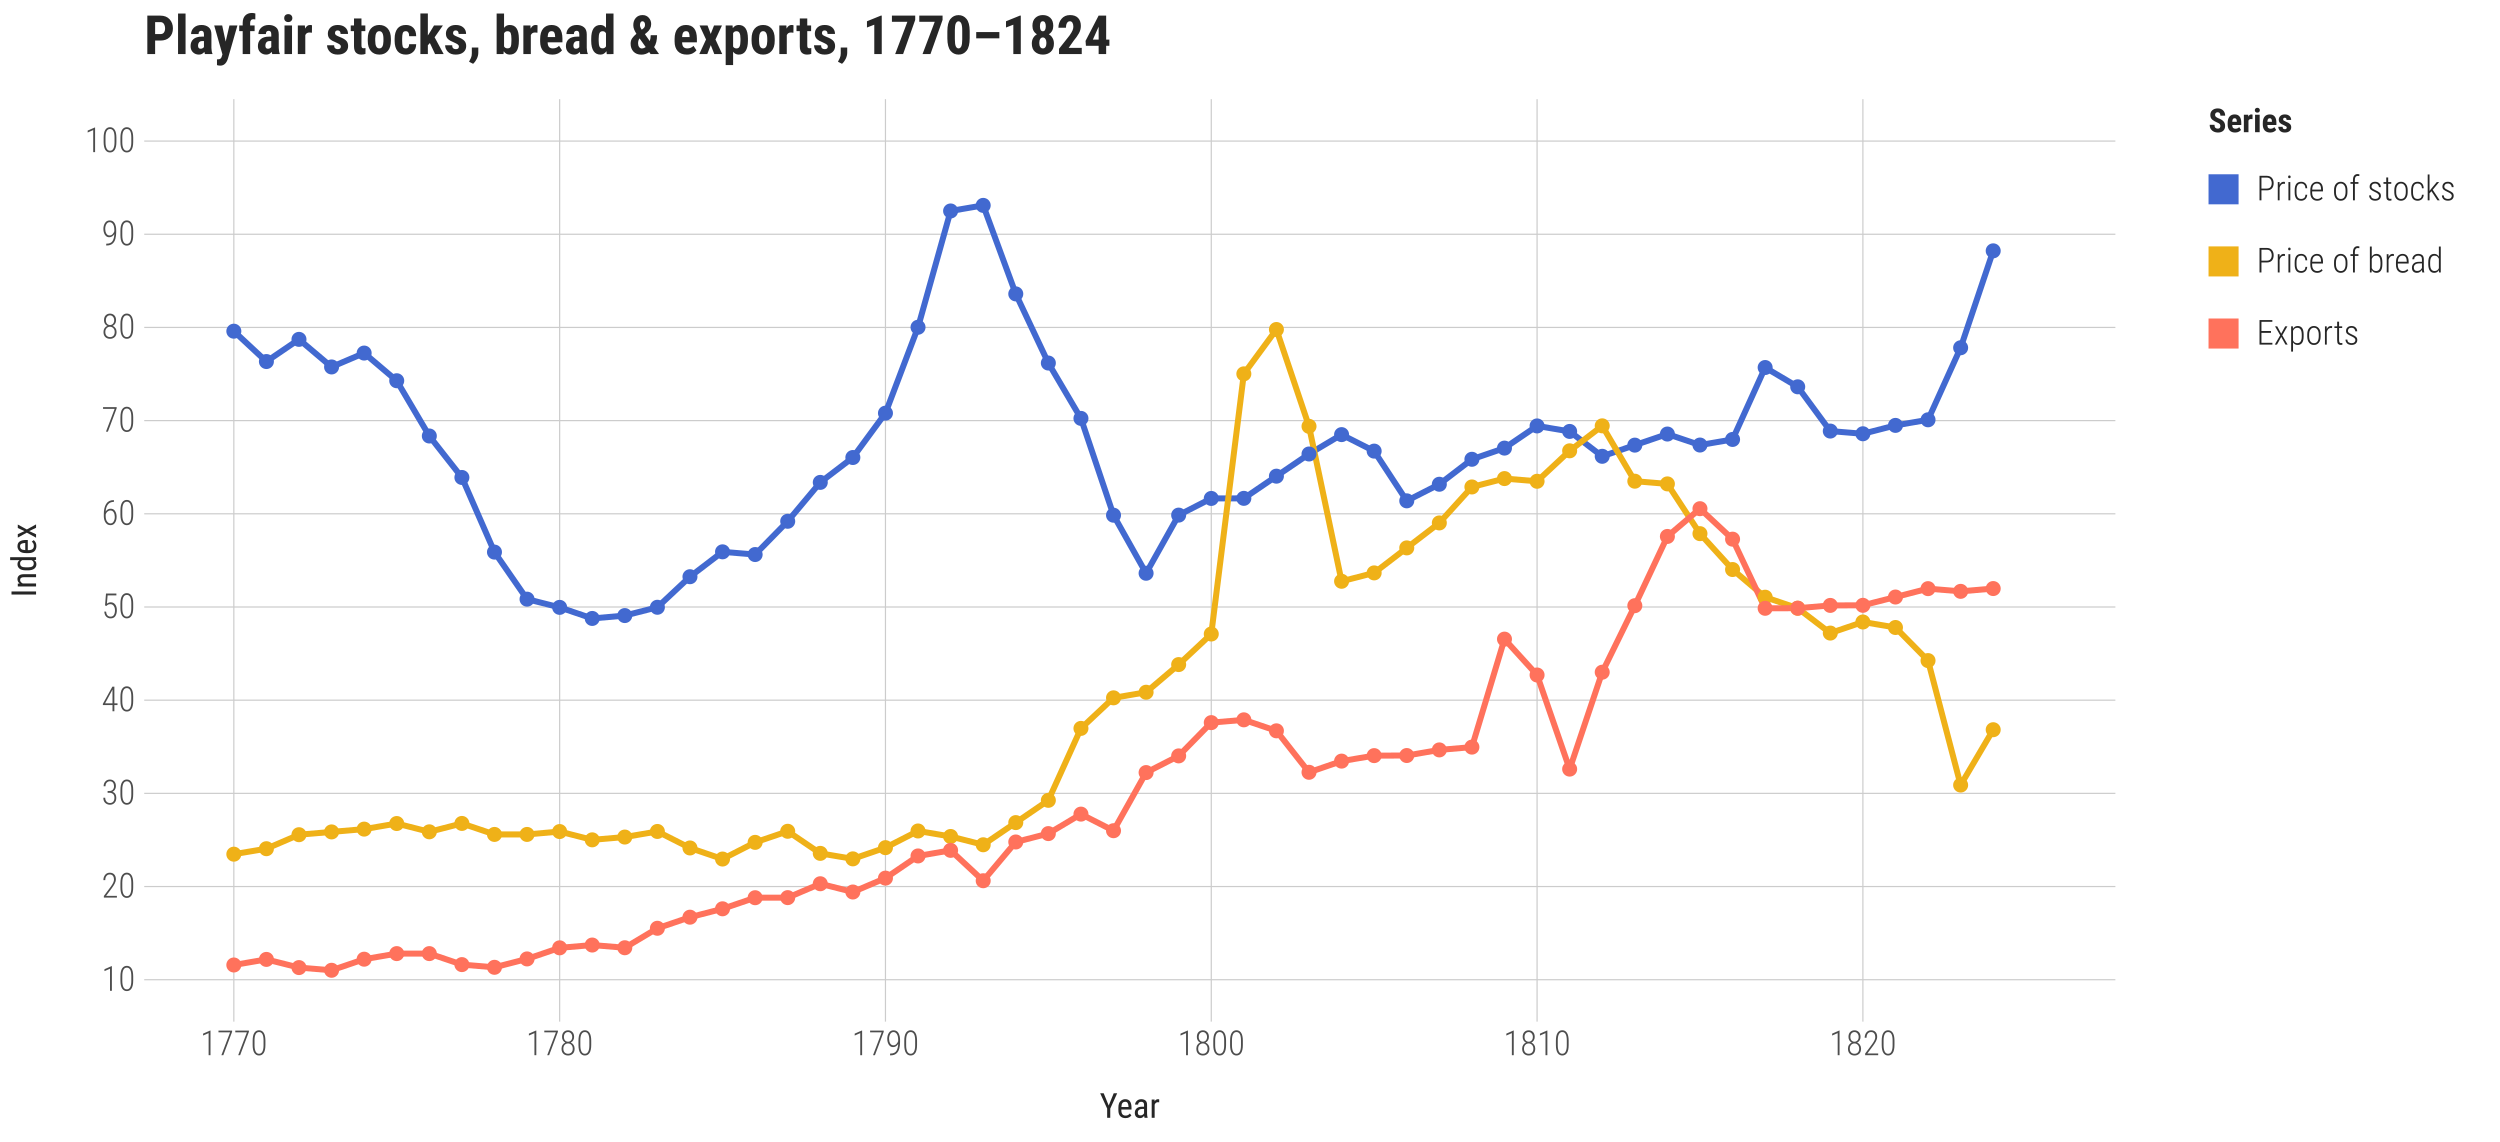
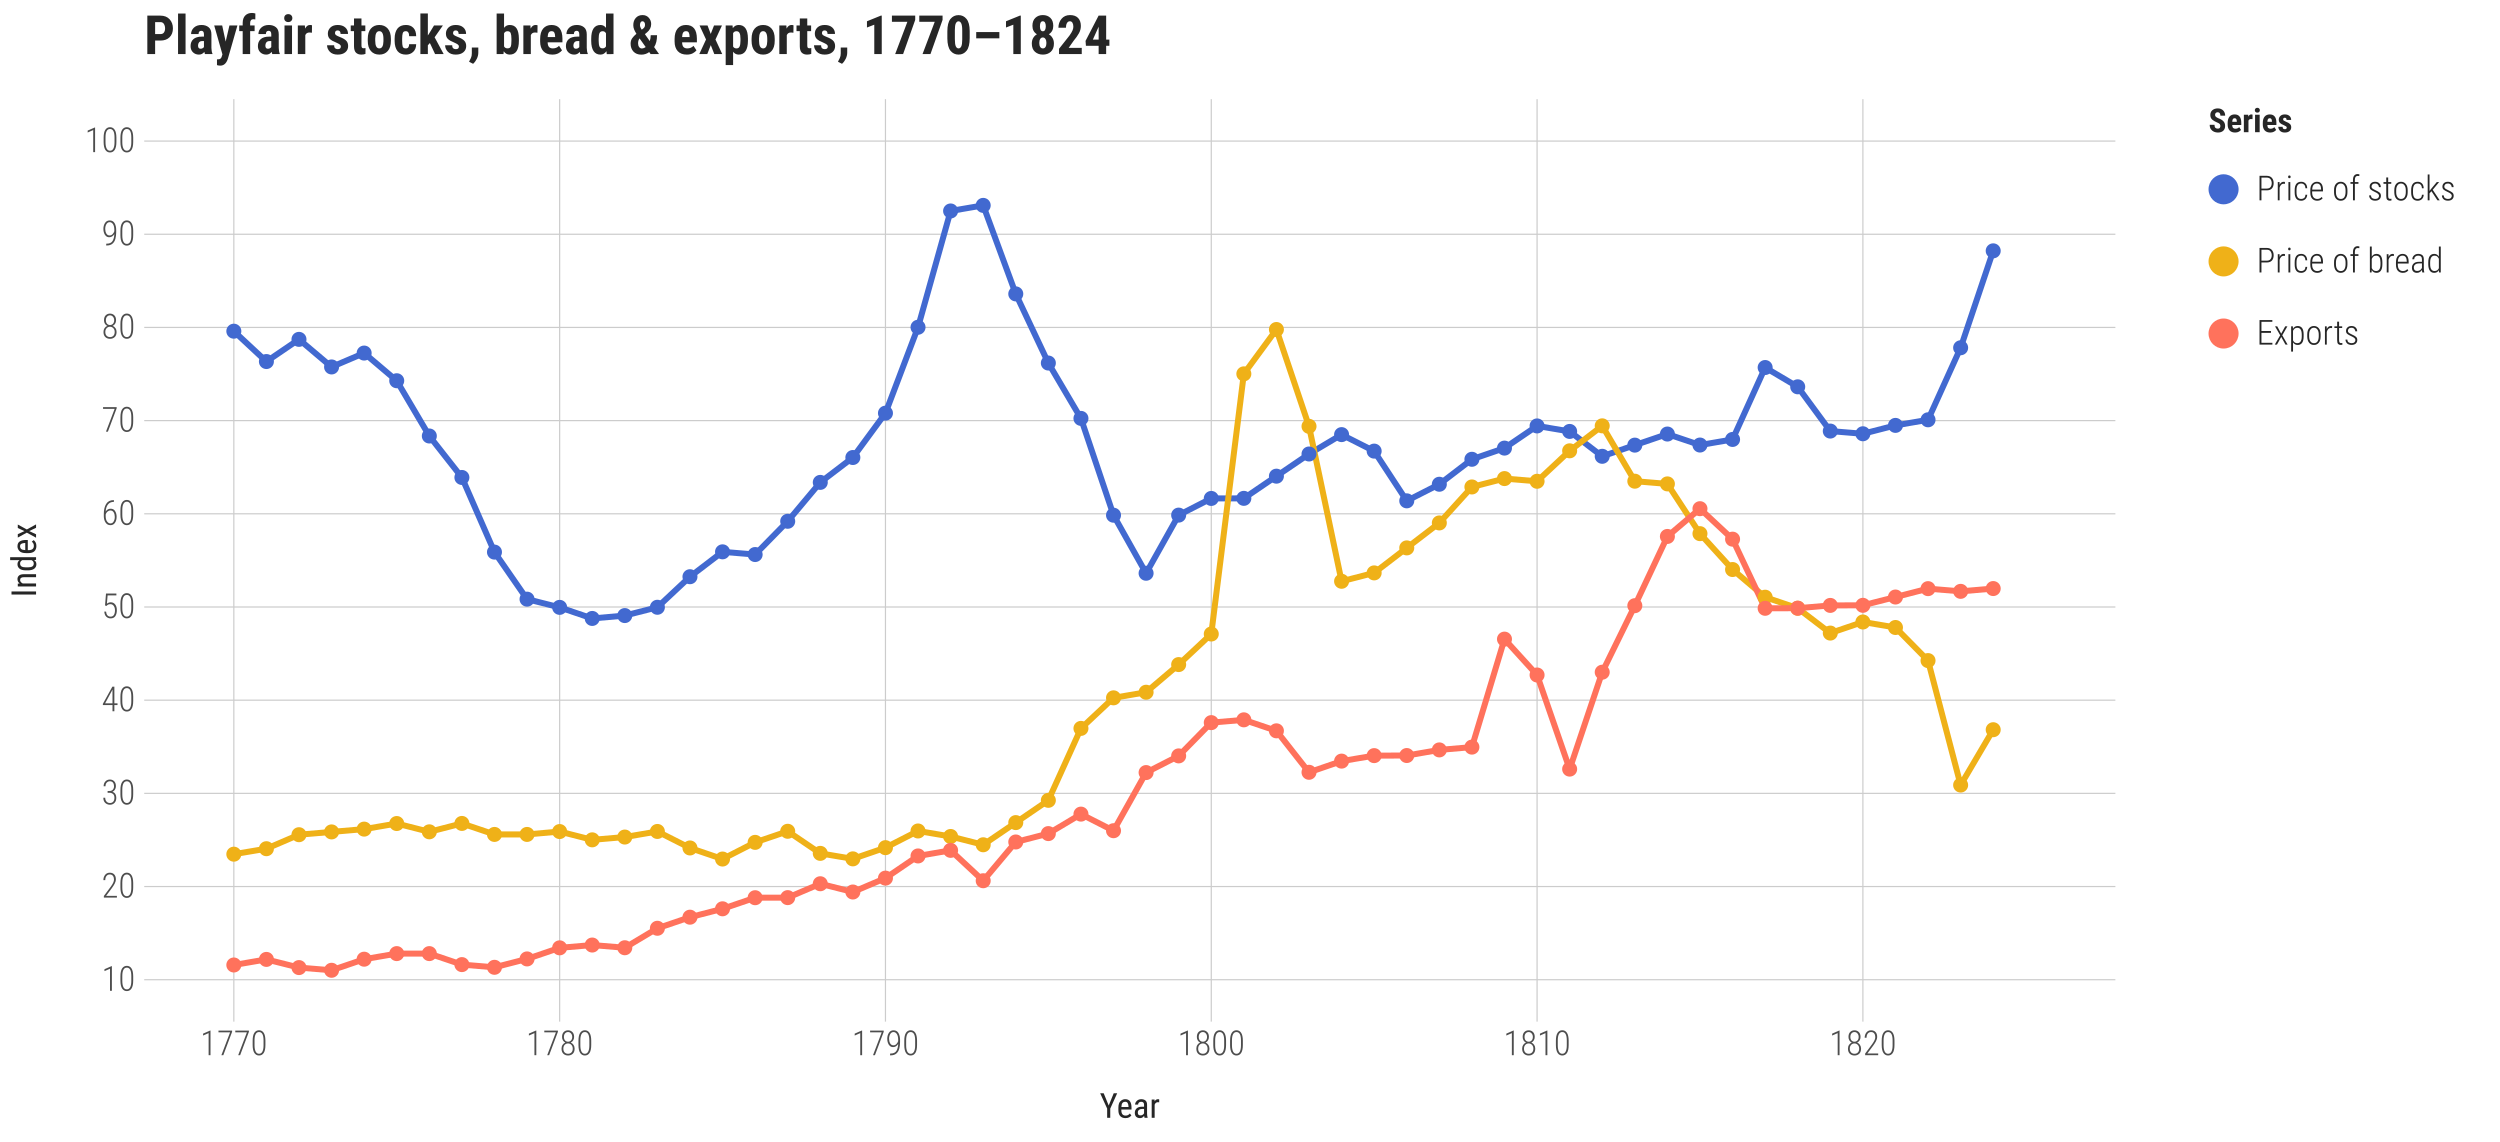
<svg xmlns="http://www.w3.org/2000/svg" width="832" height="380" viewBox="0 0 832 380" role="img" aria-label="Playfair stocks, bread &amp; exports, 1770–1824" class="gg-plot" font-family="&quot;Roboto Condensed&quot;, &quot;Arial Narrow&quot;, Arial, sans-serif" font-size="11.5" font-weight="300" text-rendering="optimizeLegibility" shape-rendering="geometricPrecision">
  <rect class="gg-paper" width="832" height="380" fill="var(--gg-paper, #ffffff)" />
  <text class="gg-title" x="48" y="18" font-size="18" font-weight="700" fill="var(--gg-ink, #262626)">Playfair stocks, bread &amp; exports, 1770–1824</text>
  <defs>
    <clipPath id="sdefault_temps-line_observable10_832x380-gg-clip-0">
      <rect width="656" height="307" />
    </clipPath>
  </defs>
  <g class="gg-panel" data-panel="0" transform="translate(48,33)">
    <rect class="gg-panel-background" width="656" height="307" fill="var(--gg-panel, #ffffff)" />
    <g class="gg-grid" stroke="var(--gg-grid, #cccccc)" stroke-width="0.4" vector-effect="non-scaling-stroke">
      <line x1="29.82" y1="0" x2="29.82" y2="307" />
      <line x1="138.25" y1="0" x2="138.25" y2="307" />
      <line x1="246.68" y1="0" x2="246.68" y2="307" />
      <line x1="355.11" y1="0" x2="355.11" y2="307" />
      <line x1="463.54" y1="0" x2="463.54" y2="307" />
      <line x1="571.97" y1="0" x2="571.97" y2="307" />
      <line x1="0" y1="293.05" x2="656" y2="293.05" />
      <line x1="0" y1="262.04" x2="656" y2="262.04" />
      <line x1="0" y1="231.03" x2="656" y2="231.03" />
      <line x1="0" y1="200.02" x2="656" y2="200.02" />
      <line x1="0" y1="169.01" x2="656" y2="169.01" />
      <line x1="0" y1="137.99" x2="656" y2="137.99" />
      <line x1="0" y1="106.98" x2="656" y2="106.98" />
      <line x1="0" y1="75.97" x2="656" y2="75.97" />
      <line x1="0" y1="44.96" x2="656" y2="44.96" />
      <line x1="0" y1="13.95" x2="656" y2="13.95" />
    </g>
    <g class="gg-marks" clip-path="url(#sdefault_temps-line_observable10_832x380-gg-clip-0)">
      <g class="gg-batch gg-paths" data-layer="0">
        <path d="M29.82 77.22L40.66 87.32L51.5 79.94L62.35 89.12L73.19 84.5L84.03 93.71L94.88 112.1L105.72 125.9L116.56 150.74L127.4 166.4L138.25 169.13L149.09 172.82L159.93 171.86L170.78 169.1L181.62 158.93L192.46 150.65L203.31 151.55L214.15 140.48L224.99 127.54L235.83 119.26L246.68 104.5L257.52 75.91L268.36 37.21L279.21 35.35L290.05 64.81L300.89 87.82L311.74 106.24L322.58 138.46L333.42 157.78L344.26 138.43L355.11 132.88L365.95 132.85L376.79 125.47L387.64 118.09L398.48 111.64L409.32 117.13L420.17 133.68L431.01 128.16L441.85 119.85L452.69 116.13L463.54 108.75L474.38 110.58L485.22 118.86L496.07 115.14L506.91 111.45L517.75 115.11L528.6 113.25L539.44 89.31L550.28 95.73L561.12 110.46L571.97 111.36L582.81 108.57L593.65 106.71L604.5 82.73L615.34 50.48" fill="none" stroke="#4269d0" stroke-width="2" stroke-linejoin="round" stroke-linecap="round" />
        <path d="M29.82 251.27L40.66 249.45L51.5 244.79L62.35 243.86L73.19 242.93L84.03 241.07L94.88 243.83L105.72 241.04L116.56 244.7L127.4 244.7L138.25 243.74L149.09 246.5L159.93 245.57L170.78 243.71L181.62 249.2L192.46 252.89L203.31 247.34L214.15 243.65L224.99 251L235.83 252.83L246.68 249.1L257.52 243.55L268.36 245.38L279.21 248.14L290.05 240.76L300.89 233.35L311.74 209.41L322.58 199.24L333.42 197.38L344.26 188.17L355.11 178L365.95 91.42L376.79 76.66L387.64 108.88L398.48 160.45L409.32 157.66L420.17 149.34L431.01 141.03L441.85 129.06L452.69 126.27L463.54 127.17L474.38 117.03L485.22 108.72L496.07 127.14L506.91 128.04L517.75 144.6L528.6 156.54L539.44 165.75L550.28 169.41L561.12 177.69L571.97 174L582.81 175.83L593.65 186.84L604.5 228.27L615.34 209.85" fill="none" stroke="#efb118" stroke-width="2" stroke-linejoin="round" stroke-linecap="round" />
        <path d="M29.82 288.15L40.66 286.29L51.5 289.01L62.35 289.91L73.19 286.22L84.03 284.36L94.88 284.36L105.72 288.02L116.56 288.92L127.4 286.13L138.25 282.44L149.09 281.51L159.93 282.41L170.78 275.93L181.62 272.24L192.46 269.45L203.31 265.76L214.15 265.73L224.99 261.11L235.83 263.86L246.68 259.24L257.52 251.86L268.36 250L279.21 260.11L290.05 247.21L300.89 244.42L311.74 237.94L322.58 243.46L333.42 224.11L344.26 218.56L355.11 207.49L365.95 206.56L376.79 210.22L387.64 224.02L398.48 220.3L409.32 218.47L420.17 218.44L431.01 216.57L441.85 215.64L452.69 179.7L463.54 191.64L474.38 222.96L485.22 190.71L496.07 168.57L506.91 145.53L517.75 136.29L528.6 146.43L539.44 169.44L550.28 169.41L561.12 168.48L571.97 168.45L582.81 165.69L593.65 162.9L604.5 163.8L615.34 162.87" fill="none" stroke="#ff725c" stroke-width="2" stroke-linejoin="round" stroke-linecap="round" />
      </g>
      <g class="gg-batch gg-points" data-layer="1">
        <circle class="gg-shape-circle" cx="29.82" cy="77.22" r="2.5" fill="#4269d0" />
        <circle class="gg-shape-circle" cx="40.66" cy="87.32" r="2.5" fill="#4269d0" />
        <circle class="gg-shape-circle" cx="51.5" cy="79.94" r="2.5" fill="#4269d0" />
        <circle class="gg-shape-circle" cx="62.35" cy="89.12" r="2.5" fill="#4269d0" />
        <circle class="gg-shape-circle" cx="73.19" cy="84.5" r="2.5" fill="#4269d0" />
        <circle class="gg-shape-circle" cx="84.03" cy="93.71" r="2.5" fill="#4269d0" />
        <circle class="gg-shape-circle" cx="94.88" cy="112.1" r="2.5" fill="#4269d0" />
        <circle class="gg-shape-circle" cx="105.72" cy="125.9" r="2.5" fill="#4269d0" />
        <circle class="gg-shape-circle" cx="116.56" cy="150.74" r="2.5" fill="#4269d0" />
        <circle class="gg-shape-circle" cx="127.4" cy="166.4" r="2.5" fill="#4269d0" />
        <circle class="gg-shape-circle" cx="138.25" cy="169.13" r="2.5" fill="#4269d0" />
        <circle class="gg-shape-circle" cx="149.09" cy="172.82" r="2.5" fill="#4269d0" />
        <circle class="gg-shape-circle" cx="159.93" cy="171.86" r="2.5" fill="#4269d0" />
        <circle class="gg-shape-circle" cx="170.78" cy="169.1" r="2.5" fill="#4269d0" />
        <circle class="gg-shape-circle" cx="181.62" cy="158.93" r="2.5" fill="#4269d0" />
        <circle class="gg-shape-circle" cx="192.46" cy="150.65" r="2.5" fill="#4269d0" />
        <circle class="gg-shape-circle" cx="203.31" cy="151.55" r="2.5" fill="#4269d0" />
        <circle class="gg-shape-circle" cx="214.15" cy="140.48" r="2.5" fill="#4269d0" />
        <circle class="gg-shape-circle" cx="224.99" cy="127.54" r="2.5" fill="#4269d0" />
        <circle class="gg-shape-circle" cx="235.83" cy="119.26" r="2.5" fill="#4269d0" />
        <circle class="gg-shape-circle" cx="246.68" cy="104.5" r="2.5" fill="#4269d0" />
        <circle class="gg-shape-circle" cx="257.52" cy="75.91" r="2.5" fill="#4269d0" />
        <circle class="gg-shape-circle" cx="268.36" cy="37.21" r="2.5" fill="#4269d0" />
        <circle class="gg-shape-circle" cx="279.21" cy="35.35" r="2.5" fill="#4269d0" />
        <circle class="gg-shape-circle" cx="290.05" cy="64.81" r="2.5" fill="#4269d0" />
        <circle class="gg-shape-circle" cx="300.89" cy="87.82" r="2.5" fill="#4269d0" />
        <circle class="gg-shape-circle" cx="311.74" cy="106.24" r="2.5" fill="#4269d0" />
        <circle class="gg-shape-circle" cx="322.58" cy="138.46" r="2.5" fill="#4269d0" />
        <circle class="gg-shape-circle" cx="333.42" cy="157.78" r="2.5" fill="#4269d0" />
        <circle class="gg-shape-circle" cx="344.26" cy="138.43" r="2.5" fill="#4269d0" />
        <circle class="gg-shape-circle" cx="355.11" cy="132.88" r="2.5" fill="#4269d0" />
        <circle class="gg-shape-circle" cx="365.95" cy="132.85" r="2.5" fill="#4269d0" />
        <circle class="gg-shape-circle" cx="376.79" cy="125.47" r="2.5" fill="#4269d0" />
        <circle class="gg-shape-circle" cx="387.64" cy="118.09" r="2.5" fill="#4269d0" />
        <circle class="gg-shape-circle" cx="398.48" cy="111.64" r="2.5" fill="#4269d0" />
        <circle class="gg-shape-circle" cx="409.32" cy="117.13" r="2.5" fill="#4269d0" />
        <circle class="gg-shape-circle" cx="420.17" cy="133.68" r="2.5" fill="#4269d0" />
        <circle class="gg-shape-circle" cx="431.01" cy="128.16" r="2.5" fill="#4269d0" />
        <circle class="gg-shape-circle" cx="441.85" cy="119.85" r="2.5" fill="#4269d0" />
        <circle class="gg-shape-circle" cx="452.69" cy="116.13" r="2.5" fill="#4269d0" />
        <circle class="gg-shape-circle" cx="463.54" cy="108.75" r="2.5" fill="#4269d0" />
        <circle class="gg-shape-circle" cx="474.38" cy="110.58" r="2.5" fill="#4269d0" />
        <circle class="gg-shape-circle" cx="485.22" cy="118.86" r="2.5" fill="#4269d0" />
        <circle class="gg-shape-circle" cx="496.07" cy="115.14" r="2.5" fill="#4269d0" />
        <circle class="gg-shape-circle" cx="506.91" cy="111.45" r="2.5" fill="#4269d0" />
        <circle class="gg-shape-circle" cx="517.75" cy="115.11" r="2.5" fill="#4269d0" />
        <circle class="gg-shape-circle" cx="528.6" cy="113.25" r="2.5" fill="#4269d0" />
        <circle class="gg-shape-circle" cx="539.44" cy="89.31" r="2.5" fill="#4269d0" />
        <circle class="gg-shape-circle" cx="550.28" cy="95.73" r="2.5" fill="#4269d0" />
        <circle class="gg-shape-circle" cx="561.12" cy="110.46" r="2.5" fill="#4269d0" />
        <circle class="gg-shape-circle" cx="571.97" cy="111.36" r="2.5" fill="#4269d0" />
        <circle class="gg-shape-circle" cx="582.81" cy="108.57" r="2.5" fill="#4269d0" />
        <circle class="gg-shape-circle" cx="593.65" cy="106.71" r="2.5" fill="#4269d0" />
        <circle class="gg-shape-circle" cx="604.5" cy="82.73" r="2.5" fill="#4269d0" />
        <circle class="gg-shape-circle" cx="615.34" cy="50.48" r="2.5" fill="#4269d0" />
        <circle class="gg-shape-circle" cx="29.82" cy="251.27" r="2.5" fill="#efb118" />
        <circle class="gg-shape-circle" cx="40.66" cy="249.45" r="2.5" fill="#efb118" />
        <circle class="gg-shape-circle" cx="51.5" cy="244.79" r="2.5" fill="#efb118" />
        <circle class="gg-shape-circle" cx="62.35" cy="243.86" r="2.5" fill="#efb118" />
        <circle class="gg-shape-circle" cx="73.19" cy="242.93" r="2.5" fill="#efb118" />
        <circle class="gg-shape-circle" cx="84.03" cy="241.07" r="2.5" fill="#efb118" />
        <circle class="gg-shape-circle" cx="94.88" cy="243.83" r="2.5" fill="#efb118" />
        <circle class="gg-shape-circle" cx="105.72" cy="241.04" r="2.5" fill="#efb118" />
        <circle class="gg-shape-circle" cx="116.56" cy="244.7" r="2.5" fill="#efb118" />
        <circle class="gg-shape-circle" cx="127.4" cy="244.7" r="2.5" fill="#efb118" />
        <circle class="gg-shape-circle" cx="138.25" cy="243.74" r="2.5" fill="#efb118" />
        <circle class="gg-shape-circle" cx="149.09" cy="246.5" r="2.5" fill="#efb118" />
        <circle class="gg-shape-circle" cx="159.93" cy="245.57" r="2.5" fill="#efb118" />
        <circle class="gg-shape-circle" cx="170.78" cy="243.71" r="2.5" fill="#efb118" />
        <circle class="gg-shape-circle" cx="181.62" cy="249.2" r="2.5" fill="#efb118" />
        <circle class="gg-shape-circle" cx="192.46" cy="252.89" r="2.5" fill="#efb118" />
        <circle class="gg-shape-circle" cx="203.31" cy="247.34" r="2.5" fill="#efb118" />
        <circle class="gg-shape-circle" cx="214.15" cy="243.65" r="2.5" fill="#efb118" />
        <circle class="gg-shape-circle" cx="224.99" cy="251" r="2.5" fill="#efb118" />
        <circle class="gg-shape-circle" cx="235.83" cy="252.83" r="2.5" fill="#efb118" />
        <circle class="gg-shape-circle" cx="246.68" cy="249.1" r="2.5" fill="#efb118" />
        <circle class="gg-shape-circle" cx="257.52" cy="243.55" r="2.5" fill="#efb118" />
        <circle class="gg-shape-circle" cx="268.36" cy="245.38" r="2.5" fill="#efb118" />
        <circle class="gg-shape-circle" cx="279.21" cy="248.14" r="2.5" fill="#efb118" />
        <circle class="gg-shape-circle" cx="290.05" cy="240.76" r="2.5" fill="#efb118" />
        <circle class="gg-shape-circle" cx="300.89" cy="233.35" r="2.5" fill="#efb118" />
        <circle class="gg-shape-circle" cx="311.74" cy="209.41" r="2.5" fill="#efb118" />
        <circle class="gg-shape-circle" cx="322.58" cy="199.24" r="2.5" fill="#efb118" />
        <circle class="gg-shape-circle" cx="333.42" cy="197.38" r="2.5" fill="#efb118" />
        <circle class="gg-shape-circle" cx="344.26" cy="188.17" r="2.5" fill="#efb118" />
        <circle class="gg-shape-circle" cx="355.11" cy="178" r="2.5" fill="#efb118" />
        <circle class="gg-shape-circle" cx="365.95" cy="91.42" r="2.5" fill="#efb118" />
        <circle class="gg-shape-circle" cx="376.79" cy="76.66" r="2.5" fill="#efb118" />
        <circle class="gg-shape-circle" cx="387.64" cy="108.88" r="2.5" fill="#efb118" />
        <circle class="gg-shape-circle" cx="398.48" cy="160.45" r="2.5" fill="#efb118" />
        <circle class="gg-shape-circle" cx="409.32" cy="157.66" r="2.5" fill="#efb118" />
        <circle class="gg-shape-circle" cx="420.17" cy="149.34" r="2.5" fill="#efb118" />
        <circle class="gg-shape-circle" cx="431.01" cy="141.03" r="2.5" fill="#efb118" />
        <circle class="gg-shape-circle" cx="441.85" cy="129.06" r="2.5" fill="#efb118" />
        <circle class="gg-shape-circle" cx="452.69" cy="126.27" r="2.5" fill="#efb118" />
        <circle class="gg-shape-circle" cx="463.54" cy="127.17" r="2.5" fill="#efb118" />
        <circle class="gg-shape-circle" cx="474.38" cy="117.03" r="2.5" fill="#efb118" />
        <circle class="gg-shape-circle" cx="485.22" cy="108.72" r="2.5" fill="#efb118" />
        <circle class="gg-shape-circle" cx="496.07" cy="127.14" r="2.5" fill="#efb118" />
        <circle class="gg-shape-circle" cx="506.91" cy="128.04" r="2.5" fill="#efb118" />
        <circle class="gg-shape-circle" cx="517.75" cy="144.6" r="2.5" fill="#efb118" />
        <circle class="gg-shape-circle" cx="528.6" cy="156.54" r="2.5" fill="#efb118" />
        <circle class="gg-shape-circle" cx="539.44" cy="165.75" r="2.5" fill="#efb118" />
        <circle class="gg-shape-circle" cx="550.28" cy="169.41" r="2.5" fill="#efb118" />
        <circle class="gg-shape-circle" cx="561.12" cy="177.69" r="2.5" fill="#efb118" />
        <circle class="gg-shape-circle" cx="571.97" cy="174" r="2.5" fill="#efb118" />
        <circle class="gg-shape-circle" cx="582.81" cy="175.83" r="2.5" fill="#efb118" />
        <circle class="gg-shape-circle" cx="593.65" cy="186.84" r="2.5" fill="#efb118" />
        <circle class="gg-shape-circle" cx="604.5" cy="228.27" r="2.5" fill="#efb118" />
        <circle class="gg-shape-circle" cx="615.34" cy="209.85" r="2.5" fill="#efb118" />
        <circle class="gg-shape-circle" cx="29.82" cy="288.15" r="2.5" fill="#ff725c" />
        <circle class="gg-shape-circle" cx="40.66" cy="286.29" r="2.5" fill="#ff725c" />
        <circle class="gg-shape-circle" cx="51.5" cy="289.01" r="2.5" fill="#ff725c" />
        <circle class="gg-shape-circle" cx="62.35" cy="289.91" r="2.5" fill="#ff725c" />
        <circle class="gg-shape-circle" cx="73.19" cy="286.22" r="2.5" fill="#ff725c" />
        <circle class="gg-shape-circle" cx="84.03" cy="284.36" r="2.5" fill="#ff725c" />
        <circle class="gg-shape-circle" cx="94.88" cy="284.36" r="2.5" fill="#ff725c" />
        <circle class="gg-shape-circle" cx="105.72" cy="288.02" r="2.5" fill="#ff725c" />
        <circle class="gg-shape-circle" cx="116.56" cy="288.92" r="2.5" fill="#ff725c" />
        <circle class="gg-shape-circle" cx="127.4" cy="286.13" r="2.5" fill="#ff725c" />
        <circle class="gg-shape-circle" cx="138.25" cy="282.44" r="2.5" fill="#ff725c" />
        <circle class="gg-shape-circle" cx="149.09" cy="281.51" r="2.5" fill="#ff725c" />
        <circle class="gg-shape-circle" cx="159.93" cy="282.41" r="2.5" fill="#ff725c" />
        <circle class="gg-shape-circle" cx="170.78" cy="275.93" r="2.5" fill="#ff725c" />
        <circle class="gg-shape-circle" cx="181.62" cy="272.24" r="2.5" fill="#ff725c" />
        <circle class="gg-shape-circle" cx="192.46" cy="269.45" r="2.5" fill="#ff725c" />
        <circle class="gg-shape-circle" cx="203.31" cy="265.76" r="2.5" fill="#ff725c" />
        <circle class="gg-shape-circle" cx="214.15" cy="265.73" r="2.5" fill="#ff725c" />
        <circle class="gg-shape-circle" cx="224.99" cy="261.11" r="2.5" fill="#ff725c" />
        <circle class="gg-shape-circle" cx="235.83" cy="263.86" r="2.5" fill="#ff725c" />
        <circle class="gg-shape-circle" cx="246.68" cy="259.24" r="2.5" fill="#ff725c" />
        <circle class="gg-shape-circle" cx="257.52" cy="251.86" r="2.5" fill="#ff725c" />
        <circle class="gg-shape-circle" cx="268.36" cy="250" r="2.5" fill="#ff725c" />
        <circle class="gg-shape-circle" cx="279.21" cy="260.11" r="2.5" fill="#ff725c" />
        <circle class="gg-shape-circle" cx="290.05" cy="247.21" r="2.5" fill="#ff725c" />
        <circle class="gg-shape-circle" cx="300.89" cy="244.42" r="2.5" fill="#ff725c" />
        <circle class="gg-shape-circle" cx="311.74" cy="237.94" r="2.5" fill="#ff725c" />
        <circle class="gg-shape-circle" cx="322.58" cy="243.46" r="2.5" fill="#ff725c" />
        <circle class="gg-shape-circle" cx="333.42" cy="224.11" r="2.5" fill="#ff725c" />
        <circle class="gg-shape-circle" cx="344.26" cy="218.56" r="2.5" fill="#ff725c" />
        <circle class="gg-shape-circle" cx="355.11" cy="207.49" r="2.5" fill="#ff725c" />
        <circle class="gg-shape-circle" cx="365.95" cy="206.56" r="2.5" fill="#ff725c" />
        <circle class="gg-shape-circle" cx="376.79" cy="210.22" r="2.5" fill="#ff725c" />
        <circle class="gg-shape-circle" cx="387.64" cy="224.02" r="2.5" fill="#ff725c" />
        <circle class="gg-shape-circle" cx="398.48" cy="220.3" r="2.5" fill="#ff725c" />
        <circle class="gg-shape-circle" cx="409.32" cy="218.47" r="2.5" fill="#ff725c" />
        <circle class="gg-shape-circle" cx="420.17" cy="218.44" r="2.5" fill="#ff725c" />
        <circle class="gg-shape-circle" cx="431.01" cy="216.57" r="2.5" fill="#ff725c" />
        <circle class="gg-shape-circle" cx="441.85" cy="215.64" r="2.5" fill="#ff725c" />
        <circle class="gg-shape-circle" cx="452.69" cy="179.7" r="2.5" fill="#ff725c" />
        <circle class="gg-shape-circle" cx="463.54" cy="191.64" r="2.5" fill="#ff725c" />
        <circle class="gg-shape-circle" cx="474.38" cy="222.96" r="2.5" fill="#ff725c" />
        <circle class="gg-shape-circle" cx="485.22" cy="190.71" r="2.5" fill="#ff725c" />
        <circle class="gg-shape-circle" cx="496.07" cy="168.57" r="2.5" fill="#ff725c" />
        <circle class="gg-shape-circle" cx="506.91" cy="145.53" r="2.5" fill="#ff725c" />
        <circle class="gg-shape-circle" cx="517.75" cy="136.29" r="2.5" fill="#ff725c" />
        <circle class="gg-shape-circle" cx="528.6" cy="146.43" r="2.5" fill="#ff725c" />
        <circle class="gg-shape-circle" cx="539.44" cy="169.44" r="2.5" fill="#ff725c" />
        <circle class="gg-shape-circle" cx="550.28" cy="169.41" r="2.5" fill="#ff725c" />
        <circle class="gg-shape-circle" cx="561.12" cy="168.48" r="2.5" fill="#ff725c" />
        <circle class="gg-shape-circle" cx="571.97" cy="168.45" r="2.5" fill="#ff725c" />
        <circle class="gg-shape-circle" cx="582.81" cy="165.69" r="2.5" fill="#ff725c" />
        <circle class="gg-shape-circle" cx="593.65" cy="162.9" r="2.5" fill="#ff725c" />
        <circle class="gg-shape-circle" cx="604.5" cy="163.8" r="2.5" fill="#ff725c" />
        <circle class="gg-shape-circle" cx="615.34" cy="162.87" r="2.5" fill="#ff725c" />
      </g>
    </g>
  </g>
  <g class="gg-axis gg-axis-x" transform="translate(48,340)">
    <g class="gg-tick" transform="translate(29.82,0)">
      <text y="3" dy="0.71em" text-anchor="middle" fill="var(--gg-axisText, #4d4d4d)" font-size="11.5" font-weight="300">1770</text>
    </g>
    <g class="gg-tick" transform="translate(138.25,0)">
      <text y="3" dy="0.71em" text-anchor="middle" fill="var(--gg-axisText, #4d4d4d)" font-size="11.5" font-weight="300">1780</text>
    </g>
    <g class="gg-tick" transform="translate(246.68,0)">
      <text y="3" dy="0.71em" text-anchor="middle" fill="var(--gg-axisText, #4d4d4d)" font-size="11.5" font-weight="300">1790</text>
    </g>
    <g class="gg-tick" transform="translate(355.11,0)">
      <text y="3" dy="0.71em" text-anchor="middle" fill="var(--gg-axisText, #4d4d4d)" font-size="11.5" font-weight="300">1800</text>
    </g>
    <g class="gg-tick" transform="translate(463.54,0)">
      <text y="3" dy="0.71em" text-anchor="middle" fill="var(--gg-axisText, #4d4d4d)" font-size="11.5" font-weight="300">1810</text>
    </g>
    <g class="gg-tick" transform="translate(571.97,0)">
      <text y="3" dy="0.71em" text-anchor="middle" fill="var(--gg-axisText, #4d4d4d)" font-size="11.5" font-weight="300">1820</text>
    </g>
  </g>
  <g class="gg-axis gg-axis-y" transform="translate(48,33)">
    <g class="gg-tick" transform="translate(0,293.05)">
      <text x="-3" dy="0.32em" text-anchor="end" fill="var(--gg-axisText, #4d4d4d)" font-size="11.5" font-weight="300">10</text>
    </g>
    <g class="gg-tick" transform="translate(0,262.04)">
      <text x="-3" dy="0.32em" text-anchor="end" fill="var(--gg-axisText, #4d4d4d)" font-size="11.5" font-weight="300">20</text>
    </g>
    <g class="gg-tick" transform="translate(0,231.03)">
      <text x="-3" dy="0.32em" text-anchor="end" fill="var(--gg-axisText, #4d4d4d)" font-size="11.5" font-weight="300">30</text>
    </g>
    <g class="gg-tick" transform="translate(0,200.02)">
      <text x="-3" dy="0.32em" text-anchor="end" fill="var(--gg-axisText, #4d4d4d)" font-size="11.5" font-weight="300">40</text>
    </g>
    <g class="gg-tick" transform="translate(0,169.01)">
      <text x="-3" dy="0.32em" text-anchor="end" fill="var(--gg-axisText, #4d4d4d)" font-size="11.5" font-weight="300">50</text>
    </g>
    <g class="gg-tick" transform="translate(0,137.99)">
      <text x="-3" dy="0.32em" text-anchor="end" fill="var(--gg-axisText, #4d4d4d)" font-size="11.5" font-weight="300">60</text>
    </g>
    <g class="gg-tick" transform="translate(0,106.98)">
      <text x="-3" dy="0.32em" text-anchor="end" fill="var(--gg-axisText, #4d4d4d)" font-size="11.5" font-weight="300">70</text>
    </g>
    <g class="gg-tick" transform="translate(0,75.97)">
      <text x="-3" dy="0.32em" text-anchor="end" fill="var(--gg-axisText, #4d4d4d)" font-size="11.5" font-weight="300">80</text>
    </g>
    <g class="gg-tick" transform="translate(0,44.96)">
      <text x="-3" dy="0.32em" text-anchor="end" fill="var(--gg-axisText, #4d4d4d)" font-size="11.5" font-weight="300">90</text>
    </g>
    <g class="gg-tick" transform="translate(0,13.95)">
      <text x="-3" dy="0.32em" text-anchor="end" fill="var(--gg-axisText, #4d4d4d)" font-size="11.5" font-weight="300">100</text>
    </g>
  </g>
  <text class="gg-axis-title" x="376" y="372" text-anchor="middle" fill="var(--gg-ink, #262626)" font-size="11.5" font-weight="400">Year</text>
  <text class="gg-axis-title" transform="translate(12,186.5) rotate(-90)" text-anchor="middle" fill="var(--gg-ink, #262626)" font-size="11.5" font-weight="400">Index</text>
  <g class="gg-legend gg-legend-color gg-legend-right gg-legend-vertical" transform="translate(731,33)">
    <text class="gg-legend-title" x="4" y="11" font-size="11" font-weight="bold" fill="var(--gg-ink, #262626)">Series</text>
-     <rect class="gg-legend-swatch" x="4" y="25" width="10" height="10" fill="#4269d0" />
+     <g class="gg-legend-key">
+       <circle class="gg-shape-circle" cx="9" cy="30" r="5" fill="#4269d0" />
+     </g>
    <text class="gg-legend-label" x="20" y="30" dy="0.32em" font-size="11.5" fill="var(--gg-ink, #262626)">Price of stocks</text>
-     <rect class="gg-legend-swatch" x="4" y="49" width="10" height="10" fill="#efb118" />
+     <g class="gg-legend-key">
+       <circle class="gg-shape-circle" cx="9" cy="54" r="5" fill="#efb118" />
+     </g>
    <text class="gg-legend-label" x="20" y="54" dy="0.32em" font-size="11.5" fill="var(--gg-ink, #262626)">Price of bread</text>
-     <rect class="gg-legend-swatch" x="4" y="73" width="10" height="10" fill="#ff725c" />
+     <g class="gg-legend-key">
+       <circle class="gg-shape-circle" cx="9" cy="78" r="5" fill="#ff725c" />
+     </g>
    <text class="gg-legend-label" x="20" y="78" dy="0.32em" font-size="11.5" fill="var(--gg-ink, #262626)">Exports</text>
  </g>
</svg>
